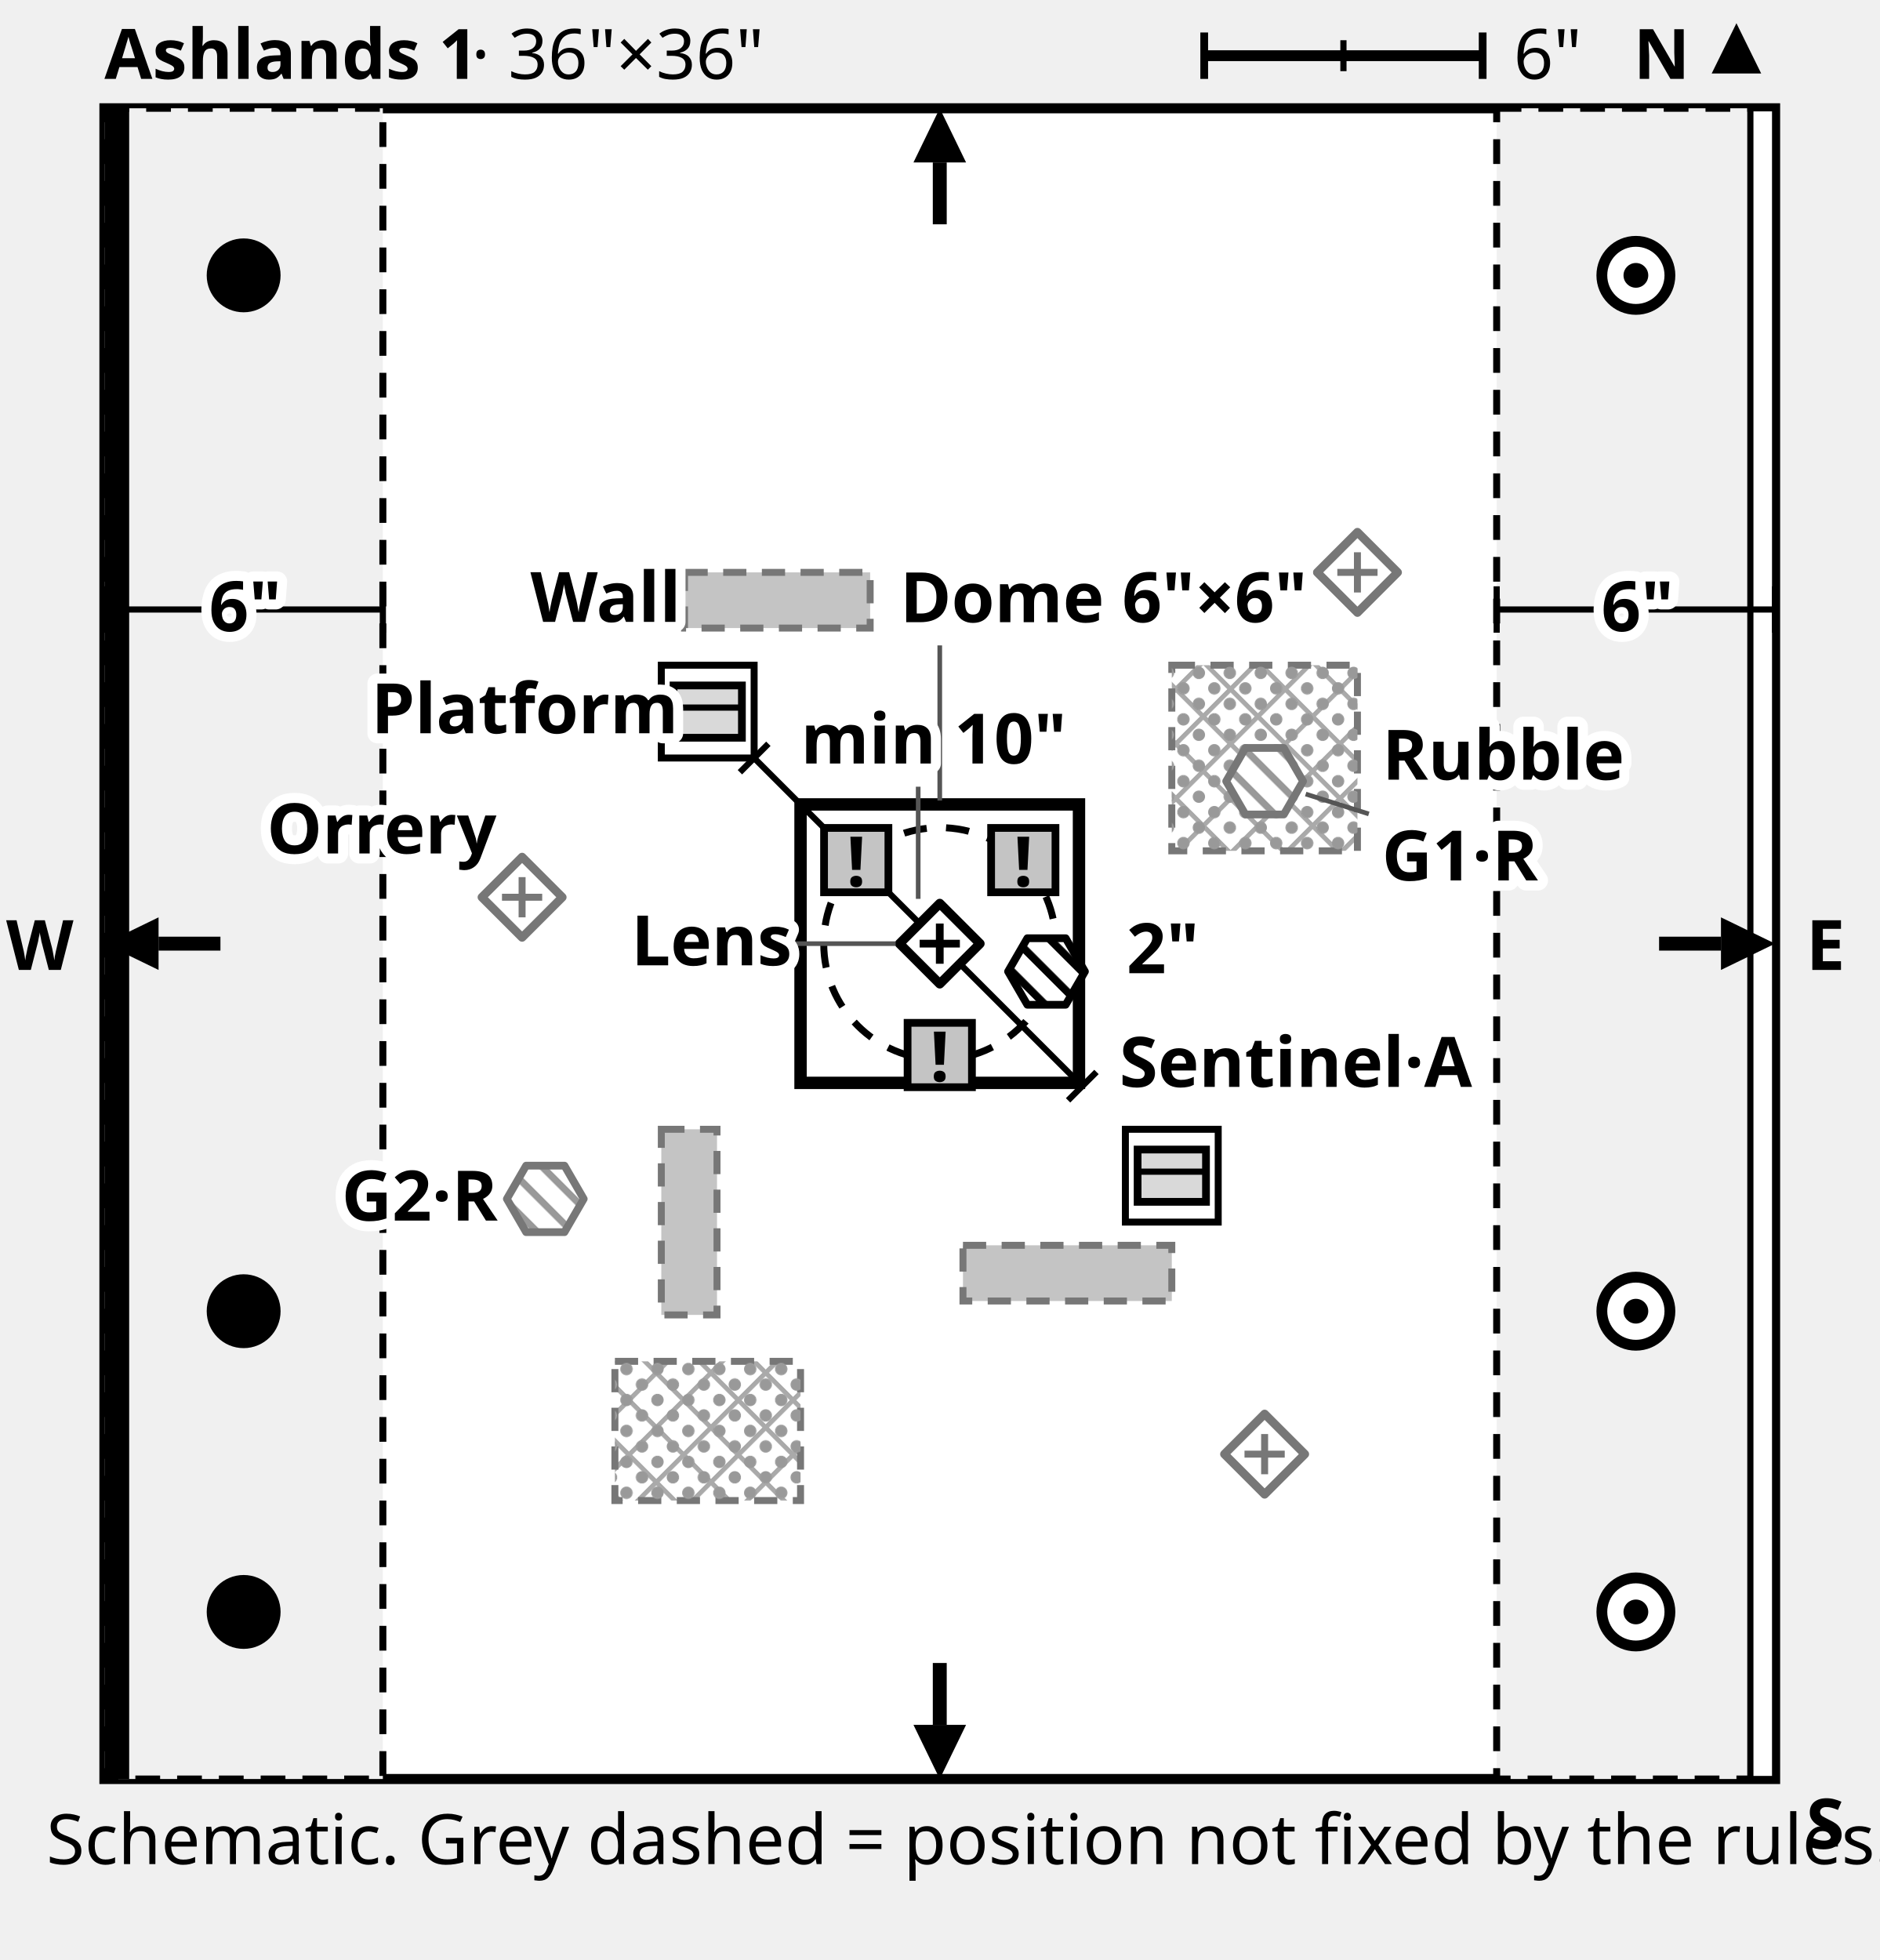
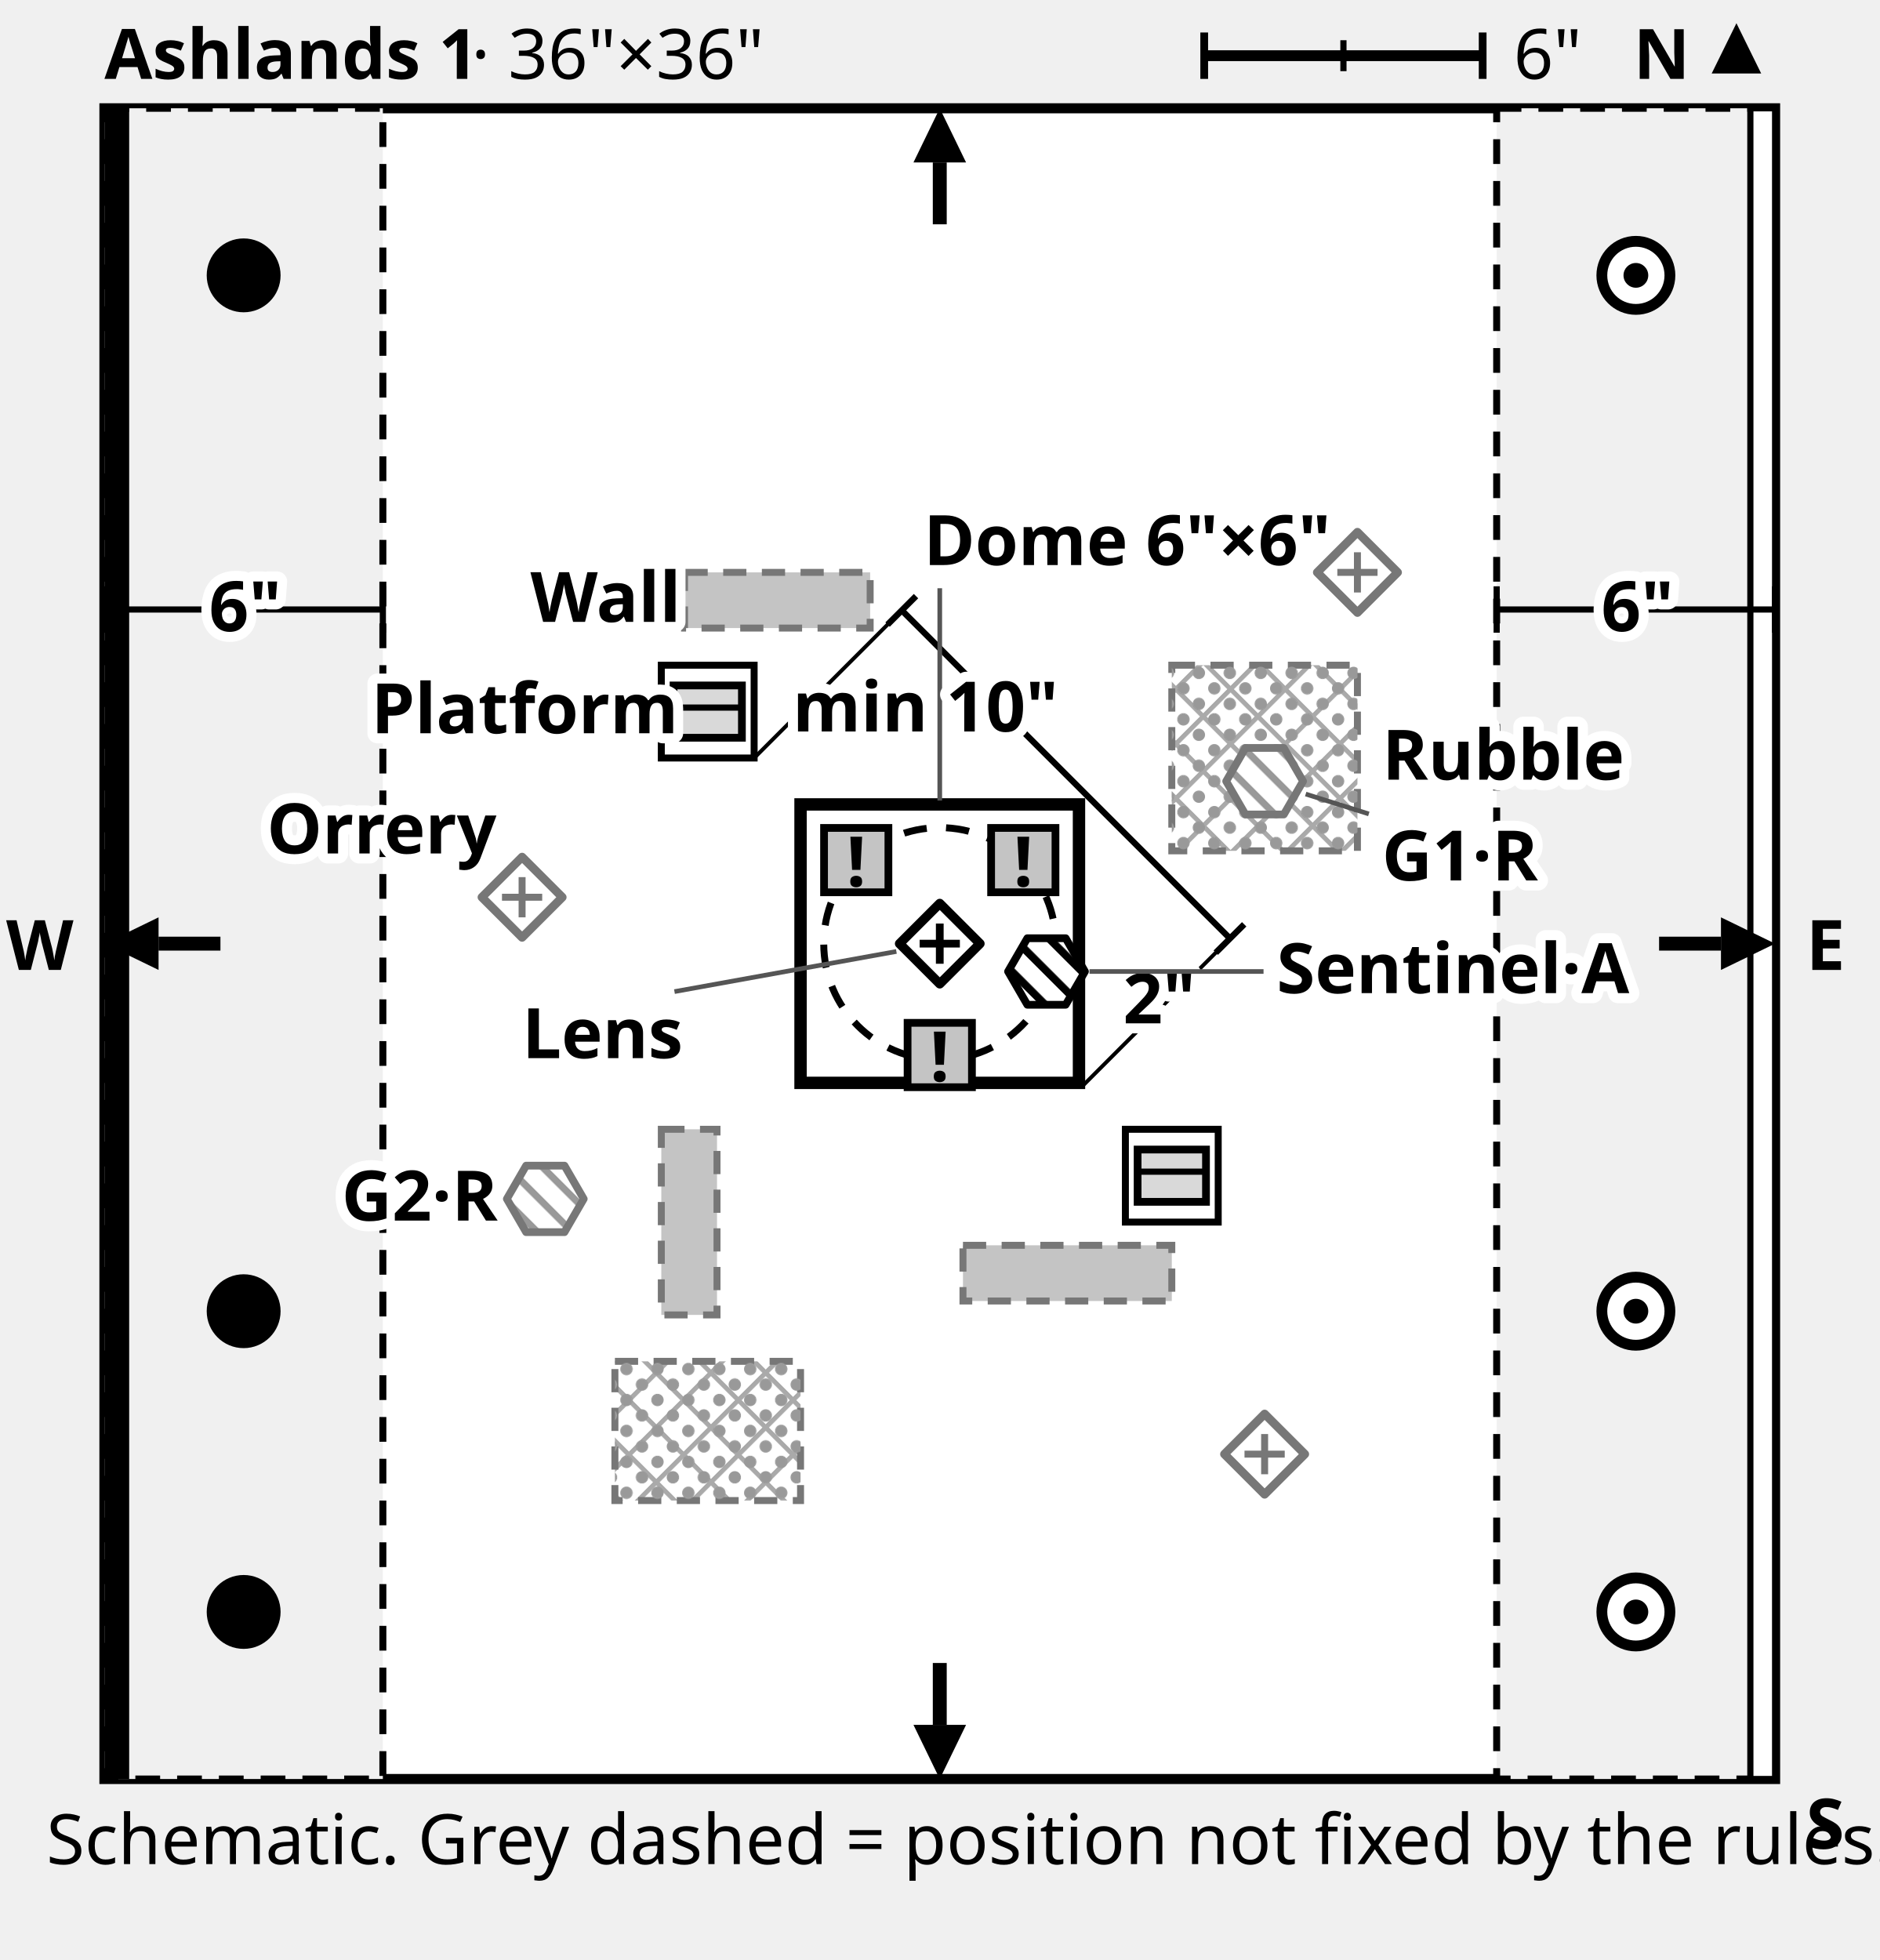
<svg xmlns="http://www.w3.org/2000/svg" width="243pt" height="253.4pt" viewBox="0 0 243 253.4">
  <defs>
    <pattern id="p-cover" width="5" height="5" patternUnits="userSpaceOnUse" patternTransform="rotate(45)">
      <rect width="5" height="5" fill="#fff" />
      <path d="M0 0.5H5M0.5 0V5" stroke="#444" stroke-width="0.7" fill="none" />
    </pattern>
    <pattern id="p-diff" width="4" height="4" patternUnits="userSpaceOnUse">
      <rect width="4" height="4" fill="#fff" />
      <circle cx="1" cy="1" r="0.75" fill="#222" />
      <circle cx="3" cy="3" r="0.75" fill="#222" />
    </pattern>
    <pattern id="p-imp" width="2.4" height="2.4" patternUnits="userSpaceOnUse" patternTransform="rotate(45)">
      <rect width="2.4" height="2.4" fill="#fff" />
      <path d="M0.4 0V2.4" stroke="#000" stroke-width="0.95" fill="none" />
    </pattern>
    <pattern id="p-mon" width="3.2" height="3.2" patternUnits="userSpaceOnUse" patternTransform="rotate(-45)">
      <rect width="3.2" height="3.2" fill="#fff" />
      <path d="M0.5 0V3.2" stroke="#000" stroke-width="1" fill="none" />
    </pattern>
    <pattern id="p-aoe" width="4" height="4" patternUnits="userSpaceOnUse" patternTransform="rotate(-45)">
      <rect width="4" height="4" fill="#fff" />
      <path d="M0.5 0V4" stroke="#777" stroke-width="1.4" fill="none" />
    </pattern>
  </defs>
  <defs>
    <pattern id="p-cover-l" width="5" height="5" patternUnits="userSpaceOnUse" patternTransform="rotate(45)">
      <rect width="5" height="5" fill="#fff" />
      <path d="M0 0.5H5M0.5 0V5" stroke="#aaa" stroke-width="0.6" fill="none" />
    </pattern>
    <pattern id="p-diff-l" width="4" height="4" patternUnits="userSpaceOnUse">
      <rect width="4" height="4" fill="#fff" />
      <circle cx="1" cy="1" r="0.7" fill="#999" />
      <circle cx="3" cy="3" r="0.7" fill="#999" />
    </pattern>
    <pattern id="p-imp-l" width="2.6" height="2.6" patternUnits="userSpaceOnUse" patternTransform="rotate(45)">
      <rect width="2.6" height="2.6" fill="#fff" />
      <path d="M0.4 0V2.6" stroke="#aaa" stroke-width="0.8" fill="none" />
    </pattern>
    <pattern id="p-mon-l" width="3.2" height="3.2" patternUnits="userSpaceOnUse" patternTransform="rotate(-45)">
      <rect width="3.2" height="3.2" fill="#fff" />
      <path d="M0.5 0V3.2" stroke="#999" stroke-width="0.9" fill="none" />
    </pattern>
    <pattern id="p-water" width="6" height="4" patternUnits="userSpaceOnUse">
      <rect width="6" height="4" fill="#fff" />
      <path d="M0 2.2Q1.5 0.4 3 2.2T6 2.2" stroke="#333" stroke-width="0.8" fill="none" />
    </pattern>
    <pattern id="p-water-l" width="6" height="4" patternUnits="userSpaceOnUse">
      <rect width="6" height="4" fill="#fff" />
      <path d="M0 2.2Q1.5 0.4 3 2.2T6 2.2" stroke="#aaa" stroke-width="0.8" fill="none" />
    </pattern>
    <pattern id="p-slip" width="6" height="6" patternUnits="userSpaceOnUse" patternTransform="rotate(-30)">
      <rect width="6" height="6" fill="#fff" />
      <path d="M0.5 1.5H3.5M3.5 4.5H5.5" stroke="#333" stroke-width="0.9" fill="none" />
    </pattern>
    <pattern id="p-slip-l" width="6" height="6" patternUnits="userSpaceOnUse" patternTransform="rotate(-30)">
      <rect width="6" height="6" fill="#fff" />
      <path d="M0.5 1.5H3.5M3.5 4.5H5.5" stroke="#aaa" stroke-width="0.9" fill="none" />
    </pattern>
    <pattern id="p-dark" width="4" height="4" patternUnits="userSpaceOnUse">
      <rect width="4" height="4" fill="#d9d9d9" />
      <path d="M0 4L4 0" stroke="#fff" stroke-width="0.9" fill="none" />
    </pattern>
    <pattern id="p-diffo" width="4" height="4" patternUnits="userSpaceOnUse">
      <circle cx="1" cy="1" r="0.8" fill="#222" />
      <circle cx="3" cy="3" r="0.8" fill="#222" />
    </pattern>
    <pattern id="p-diffo-l" width="4" height="4" patternUnits="userSpaceOnUse">
      <circle cx="1" cy="1" r="0.8" fill="#999" />
      <circle cx="3" cy="3" r="0.8" fill="#999" />
    </pattern>
    <pattern id="p-chasm" width="6" height="6" patternUnits="userSpaceOnUse">
      <rect width="6" height="6" fill="#d4d4d4" />
      <path d="M1.5 0V6M4.5 0V6" stroke="#333" stroke-width="1.1" stroke-dasharray="2.6 1.6" fill="none" />
    </pattern>
    <pattern id="p-chasm-l" width="6" height="6" patternUnits="userSpaceOnUse">
      <rect width="6" height="6" fill="#efefef" />
      <path d="M1.5 0V6M4.5 0V6" stroke="#aaa" stroke-width="1.1" stroke-dasharray="2.6 1.6" fill="none" />
    </pattern>
    <clipPath id="bclip">
      <rect x="13.5" y="14" width="216" height="216" />
    </clipPath>
  </defs>
  <rect x="13.5" y="14" width="216" height="216" fill="#fff" stroke="#000" stroke-width="1.3" />
  <g data-glyph="zone-A">
    <rect x="13.5" y="14" width="36" height="216" fill="#f0f0f0" stroke="#000" stroke-width="0.9" stroke-dasharray="3.2 2.2" />
    <rect x="13.5" y="14" width="3.2" height="216" fill="#000" />
  </g>
  <g data-glyph="dim">
    <line x1="13.5" y1="78.8" x2="49.5" y2="78.8" stroke="#000" stroke-width="0.8" stroke-linecap="butt" />
    <line x1="13.5" y1="75.8" x2="13.5" y2="81.8" stroke="#000" stroke-width="0.8" stroke-linecap="butt" />
    <line x1="49.5" y1="75.8" x2="49.5" y2="81.8" stroke="#000" stroke-width="0.8" stroke-linecap="butt" />
  </g>
  <g data-glyph="zone-B">
    <rect x="193.5" y="14" width="36" height="216" fill="#f0f0f0" stroke="#000" stroke-width="0.9" stroke-dasharray="3.2 2.2" />
    <rect x="226.3" y="14" width="3.2" height="216" fill="#fff" stroke="#000" stroke-width="0.8" />
  </g>
  <g data-glyph="dim">
    <line x1="193.5" y1="78.8" x2="229.5" y2="78.8" stroke="#000" stroke-width="0.8" stroke-linecap="butt" />
    <line x1="193.5" y1="75.8" x2="193.5" y2="81.8" stroke="#000" stroke-width="0.8" stroke-linecap="butt" />
    <line x1="229.5" y1="75.8" x2="229.5" y2="81.8" stroke="#000" stroke-width="0.8" stroke-linecap="butt" />
  </g>
  <g data-glyph="ter-open">
    <rect x="103.5" y="104" width="36" height="36" fill="none" stroke="#000" stroke-width="1.6" />
  </g>
  <g data-glyph="ter-blocking" data-state="illus">
    <rect x="88.5" y="74" width="24" height="7.2" fill="#c4c4c4" stroke="#777" stroke-width="0.9" stroke-dasharray="3 2" />
  </g>
  <g data-glyph="ter-blocking" data-state="illus">
    <rect x="124.5" y="161" width="27" height="7.2" fill="#c4c4c4" stroke="#777" stroke-width="0.9" stroke-dasharray="3 2" />
  </g>
  <g data-glyph="ter-blocking" data-state="illus">
    <rect x="85.5" y="146" width="7.2" height="24" fill="#c4c4c4" stroke="#777" stroke-width="0.9" stroke-dasharray="3 2" />
  </g>
  <g data-glyph="ter-coverdiff" data-state="illus">
    <rect x="151.5" y="86" width="24" height="24" fill="url(#p-cover-l)" stroke="#777" stroke-width="0.9" stroke-dasharray="3 2" />
    <rect x="151.5" y="86" width="24" height="24" fill="url(#p-diffo-l)" />
  </g>
  <g data-glyph="ter-coverdiff" data-state="illus">
    <rect x="79.5" y="176" width="24" height="18" fill="url(#p-cover-l)" stroke="#777" stroke-width="0.9" stroke-dasharray="3 2" />
    <rect x="79.5" y="176" width="24" height="18" fill="url(#p-diffo-l)" />
  </g>
  <g data-glyph="ter-open">
    <rect x="85.5" y="86" width="12" height="12" fill="none" stroke="#000" stroke-width="0.9" />
  </g>
  <g data-glyph="ter-open">
    <rect x="145.5" y="146" width="12" height="12" fill="none" stroke="#000" stroke-width="0.9" />
  </g>
  <g data-glyph="dim">
-     <line x1="97.5" y1="98" x2="139.93" y2="140.43" stroke="#000" stroke-width="0.8" stroke-linecap="butt" />
-     <line x1="99.34" y1="96.16" x2="95.66" y2="99.84" stroke="#000" stroke-width="0.8" stroke-linecap="butt" />
-     <line x1="141.76" y1="138.59" x2="138.09" y2="142.26" stroke="#000" stroke-width="0.8" stroke-linecap="butt" />
+     <line x1="97.5" y1="98" x2="116.59" y2="78.91" stroke="#000" stroke-width="0.5" stroke-linecap="butt" />
+     <line x1="139.93" y1="140.43" x2="159.02" y2="121.33" stroke="#000" stroke-width="0.5" stroke-linecap="butt" />
+   </g>
+   <g data-glyph="dim">
+     <line x1="116.59" y1="78.91" x2="159.02" y2="121.33" stroke="#000" stroke-width="0.8" stroke-linecap="butt" />
+     <line x1="118.43" y1="77.07" x2="114.75" y2="80.75" stroke="#000" stroke-width="0.8" stroke-linecap="butt" />
+     <line x1="160.86" y1="119.5" x2="157.18" y2="123.17" stroke="#000" stroke-width="0.8" stroke-linecap="butt" />
  </g>
  <g data-glyph="ring">
    <g clip-path="url(#bclip)">
      <circle cx="121.5" cy="122" r="15" fill="none" stroke="#000" stroke-width="0.9" stroke-dasharray="3 2.5" />
    </g>
  </g>
  <g data-glyph="chest">
    <rect x="87.08" y="88.62" width="8.84" height="6.76" fill="#d9d9d9" stroke="#000" stroke-width="1" />
    <line x1="87.08" y1="91.48" x2="95.92" y2="91.48" stroke="#000" stroke-width="0.8" stroke-linecap="butt" />
  </g>
  <g data-glyph="chest">
    <rect x="147.08" y="148.62" width="8.84" height="6.76" fill="#d9d9d9" stroke="#000" stroke-width="1" />
    <line x1="147.08" y1="151.48" x2="155.92" y2="151.48" stroke="#000" stroke-width="0.8" stroke-linecap="butt" />
  </g>
  <g data-glyph="obj">
    <polygon points="121.5,116.8 126.7,122 121.5,127.2 116.3,122" fill="#fff" stroke="#000" stroke-width="1.2" stroke-linejoin="round" />
    <line x1="118.9" y1="122" x2="124.1" y2="122" stroke="#000" stroke-width="1" stroke-linecap="butt" />
    <line x1="121.5" y1="119.4" x2="121.5" y2="124.6" stroke="#000" stroke-width="1" stroke-linecap="butt" />
  </g>
  <g data-glyph="haz">
    <rect x="106.54" y="107.04" width="8.32" height="8.32" fill="#c4c4c4" stroke="#000" stroke-width="1" />
    <text x="110.7" y="114.6" font-weight="700" font-family="'Source Sans 3'" font-size="9" fill="#000" text-anchor="middle">!</text>
  </g>
  <g data-glyph="haz">
    <rect x="128.14" y="107.04" width="8.32" height="8.32" fill="#c4c4c4" stroke="#000" stroke-width="1" />
    <text x="132.3" y="114.6" font-weight="700" font-family="'Source Sans 3'" font-size="9" fill="#000" text-anchor="middle">!</text>
  </g>
  <g data-glyph="haz">
    <rect x="117.34" y="132.24" width="8.32" height="8.32" fill="#c4c4c4" stroke="#000" stroke-width="1" />
    <text x="121.5" y="139.8" font-weight="700" font-family="'Source Sans 3'" font-size="9" fill="#000" text-anchor="middle">!</text>
  </g>
  <g data-glyph="obj" data-state="illus">
    <polygon points="67.5,110.8 72.7,116 67.5,121.2 62.3,116" fill="#fff" stroke="#777" stroke-width="1.1" stroke-linejoin="round" />
    <line x1="64.9" y1="116" x2="70.1" y2="116" stroke="#777" stroke-width="0.9" stroke-linecap="butt" />
    <line x1="67.5" y1="113.4" x2="67.5" y2="118.6" stroke="#777" stroke-width="0.9" stroke-linecap="butt" />
  </g>
  <g data-glyph="obj" data-state="illus">
    <polygon points="175.5,68.8 180.7,74 175.5,79.2 170.3,74" fill="#fff" stroke="#777" stroke-width="1.1" stroke-linejoin="round" />
    <line x1="172.9" y1="74" x2="178.1" y2="74" stroke="#777" stroke-width="0.9" stroke-linecap="butt" />
    <line x1="175.5" y1="71.4" x2="175.5" y2="76.6" stroke="#777" stroke-width="0.9" stroke-linecap="butt" />
  </g>
  <g data-glyph="obj" data-state="illus">
    <polygon points="163.5,182.8 168.7,188 163.5,193.2 158.3,188" fill="#fff" stroke="#777" stroke-width="1.1" stroke-linejoin="round" />
    <line x1="160.9" y1="188" x2="166.1" y2="188" stroke="#777" stroke-width="0.9" stroke-linecap="butt" />
    <line x1="163.5" y1="185.4" x2="163.5" y2="190.6" stroke="#777" stroke-width="0.9" stroke-linecap="butt" />
  </g>
  <g data-glyph="mon">
    <polygon points="140.27,125.6 137.78,129.9 132.82,129.9 130.33,125.6 132.82,121.3 137.78,121.3" fill="url(#p-mon)" stroke="#000" stroke-width="1" stroke-linejoin="round" />
  </g>
  <g data-glyph="mon" data-state="illus">
    <polygon points="168.47,101 165.98,105.3 161.02,105.3 158.53,101 161.02,96.7 165.98,96.7" fill="url(#p-mon-l)" stroke="#777" stroke-width="1" stroke-linejoin="round" />
  </g>
  <g data-glyph="mon" data-state="illus">
    <polygon points="75.47,155 72.98,159.3 68.02,159.3 65.53,155 68.02,150.7 72.98,150.7" fill="url(#p-mon-l)" stroke="#777" stroke-width="1" stroke-linejoin="round" />
  </g>
  <g data-glyph="arr-exit">
    <line x1="121.5" y1="29" x2="121.5" y2="21" stroke="#000" stroke-width="1.8" stroke-linecap="butt" />
    <polygon points="121.5,14 124.9,21 118.1,21" fill="#000" />
  </g>
  <g data-glyph="arr-exit">
    <line x1="214.5" y1="122" x2="222.5" y2="122" stroke="#000" stroke-width="1.8" stroke-linecap="butt" />
    <polygon points="229.5,122 222.5,125.4 222.5,118.6" fill="#000" />
  </g>
  <g data-glyph="arr-exit">
    <line x1="121.5" y1="215" x2="121.5" y2="223" stroke="#000" stroke-width="1.8" stroke-linecap="butt" />
    <polygon points="121.5,230 118.1,223 124.9,223" fill="#000" />
  </g>
  <g data-glyph="arr-exit">
    <line x1="28.5" y1="122" x2="20.5" y2="122" stroke="#000" stroke-width="1.8" stroke-linecap="butt" />
    <polygon points="13.5,122 20.5,118.6 20.5,125.4" fill="#000" />
  </g>
  <g data-glyph="hero-A">
    <circle cx="31.5" cy="35.6" r="4.4" fill="#000" stroke="#000" stroke-width="0.75" />
  </g>
  <g data-glyph="hero-A">
    <circle cx="31.5" cy="169.52" r="4.4" fill="#000" stroke="#000" stroke-width="0.75" />
  </g>
  <g data-glyph="hero-A">
    <circle cx="31.5" cy="208.4" r="4.4" fill="#000" stroke="#000" stroke-width="0.75" />
  </g>
  <g data-glyph="hero-B">
    <circle cx="211.5" cy="35.6" r="4.4" fill="#fff" stroke="#000" stroke-width="1.4" />
    <circle cx="211.5" cy="35.6" r="1.6" fill="#000" />
  </g>
  <g data-glyph="hero-B">
    <circle cx="211.5" cy="169.52" r="4.4" fill="#fff" stroke="#000" stroke-width="1.4" />
    <circle cx="211.5" cy="169.52" r="1.6" fill="#000" />
  </g>
  <g data-glyph="hero-B">
    <circle cx="211.5" cy="208.4" r="4.4" fill="#fff" stroke="#000" stroke-width="1.4" />
    <circle cx="211.5" cy="208.4" r="1.6" fill="#000" />
  </g>
  <text x="27.02" y="81.6" font-family="'Source Sans 3'" font-size="9" font-weight="600" fill="#000" stroke="#fff" stroke-width="2.6" stroke-linejoin="round" paint-order="stroke">6"</text>
  <text x="207.02" y="81.6" font-family="'Source Sans 3'" font-size="9" font-weight="600" fill="#000" stroke="#fff" stroke-width="2.6" stroke-linejoin="round" paint-order="stroke">6"</text>
-   <text x="145.65" y="125.82" font-family="'Source Sans 3'" font-size="9" font-weight="600" fill="#000" stroke="#fff" stroke-width="2.6" stroke-linejoin="round" paint-order="stroke">2"</text>
-   <g data-glyph="leader">
-     <line x1="121.5" y1="103.5" x2="121.5" y2="83.44" stroke="#555" stroke-width="0.6" stroke-linecap="butt" />
-   </g>
-   <text x="116.35" y="80.44" font-family="'Source Sans 3'" font-size="9" font-weight="600" fill="#000" stroke="#fff" stroke-width="2.6" stroke-linejoin="round" paint-order="stroke">Dome 6"×6"</text>
+   <text x="145.19" y="132.3" font-family="'Source Sans 3'" font-size="9" font-weight="600" fill="#000" stroke="#fff" stroke-width="2.6" stroke-linejoin="round" paint-order="stroke">2"</text>
+   <g data-glyph="leader">
+     <line x1="115.89" y1="123.01" x2="87.2" y2="128.2" stroke="#555" stroke-width="0.6" stroke-linecap="butt" />
+   </g>
+   <text x="67.5" y="136.8" font-family="'Source Sans 3'" font-size="9" font-weight="600" fill="#000" stroke="#fff" stroke-width="2.6" stroke-linejoin="round" paint-order="stroke">Lens</text>
+   <g data-glyph="leader">
+     <line x1="121.5" y1="103.5" x2="121.5" y2="76.05" stroke="#555" stroke-width="0.6" stroke-linecap="butt" />
+   </g>
+   <text x="119.41" y="73.05" font-family="'Source Sans 3'" font-size="9" font-weight="600" fill="#000" stroke="#fff" stroke-width="2.6" stroke-linejoin="round" paint-order="stroke">Dome 6"×6"</text>
  <text x="68.58" y="80.4" font-family="'Source Sans 3'" font-size="9" font-weight="600" fill="#000" stroke="#fff" stroke-width="2.6" stroke-linejoin="round" paint-order="stroke">Wall</text>
  <text x="178.7" y="100.8" font-family="'Source Sans 3'" font-size="9" font-weight="600" fill="#000" stroke="#fff" stroke-width="2.6" stroke-linejoin="round" paint-order="stroke">Rubble</text>
  <text x="47.99" y="94.8" font-family="'Source Sans 3'" font-size="9" font-weight="600" fill="#000" stroke="#fff" stroke-width="2.6" stroke-linejoin="round" paint-order="stroke">Platform</text>
-   <g data-glyph="leader">
-     <line x1="118.71" y1="116.21" x2="118.71" y2="101.71" stroke="#555" stroke-width="0.6" stroke-linecap="butt" />
-   </g>
-   <text x="103.53" y="98.71" font-family="'Source Sans 3'" font-size="9" font-weight="600" fill="#000" stroke="#fff" stroke-width="2.6" stroke-linejoin="round" paint-order="stroke">min 10"</text>
-   <g data-glyph="leader">
-     <line x1="115.8" y1="122" x2="101.3" y2="122" stroke="#555" stroke-width="0.6" stroke-linecap="butt" />
-   </g>
-   <text x="81.6" y="124.8" font-family="'Source Sans 3'" font-size="9" font-weight="600" fill="#000" stroke="#fff" stroke-width="2.6" stroke-linejoin="round" paint-order="stroke">Lens</text>
+   <text x="102.47" y="94.57" font-family="'Source Sans 3'" font-size="9" font-weight="600" fill="#000" stroke="#fff" stroke-width="2.6" stroke-linejoin="round" paint-order="stroke">min 10"</text>
  <text x="34.5" y="110.34" font-family="'Source Sans 3'" font-size="9" font-weight="600" fill="#000" stroke="#fff" stroke-width="2.6" stroke-linejoin="round" paint-order="stroke">Orrery</text>
-   <text x="144.73" y="140.52" font-family="'Source Sans 3'" font-size="9" font-weight="600" fill="#000" stroke="#fff" stroke-width="2.6" stroke-linejoin="round" paint-order="stroke">Sentinel·A</text>
+   <g data-glyph="leader">
+     <line x1="140.86" y1="125.6" x2="163.36" y2="125.6" stroke="#555" stroke-width="0.6" stroke-linecap="butt" />
+   </g>
+   <text x="165.06" y="128.4" font-family="'Source Sans 3'" font-size="9" font-weight="600" fill="#000" stroke="#fff" stroke-width="2.6" stroke-linejoin="round" paint-order="stroke">Sentinel·A</text>
  <g data-glyph="leader">
    <line x1="168.81" y1="102.66" x2="176.97" y2="105.23" stroke="#555" stroke-width="0.6" stroke-linecap="butt" />
  </g>
  <text x="178.67" y="113.83" font-family="'Source Sans 3'" font-size="9" font-weight="600" fill="#000" stroke="#fff" stroke-width="2.6" stroke-linejoin="round" paint-order="stroke">G1·R</text>
  <text x="44.17" y="157.8" font-family="'Source Sans 3'" font-size="9" font-weight="600" fill="#000" stroke="#fff" stroke-width="2.6" stroke-linejoin="round" paint-order="stroke">G2·R</text>
  <text x="13.5" y="10.2" font-weight="700" font-family="'Source Sans 3'" font-size="9" fill="#000">Ashlands 1</text>
  <text x="60.94" y="10.2" font-weight="400" font-family="'Source Sans 3'" font-size="9" fill="#000">·  36"×36"</text>
  <g data-glyph="compass">
    <polygon points="224.5,3 221.3,9.5 227.7,9.5" fill="#000" />
    <text x="218.5" y="10.2" font-weight="700" font-family="'Source Sans 3'" font-size="9" fill="#000" text-anchor="end">N</text>
  </g>
  <g data-glyph="scale">
    <line x1="155.69" y1="7.2" x2="191.69" y2="7.2" stroke="#000" stroke-width="1.4" stroke-linecap="butt" />
    <line x1="155.69" y1="4.2" x2="155.69" y2="10.2" stroke="#000" stroke-width="1" stroke-linecap="butt" />
    <line x1="191.69" y1="4.2" x2="191.69" y2="10.2" stroke="#000" stroke-width="1" stroke-linecap="butt" />
    <line x1="173.69" y1="5.2" x2="173.69" y2="9.2" stroke="#000" stroke-width="0.8" stroke-linecap="butt" />
    <text x="195.69" y="10.2" font-weight="400" font-family="'Source Sans 3'" font-size="9" fill="#000">6"</text>
  </g>
  <text x="9.5" y="125.4" font-weight="700" font-family="'Source Sans 3'" font-size="9" fill="#000" text-anchor="end">W</text>
  <text x="233.5" y="125.4" font-weight="700" font-family="'Source Sans 3'" font-size="9" fill="#000">E</text>
  <text x="233.5" y="239" font-weight="700" font-family="'Source Sans 3'" font-size="9" fill="#000">S</text>
  <text x="6" y="241" font-weight="400" font-family="'Source Sans 3'" font-size="9" fill="#000">Schematic. Grey dashed = position not fixed by the rules.</text>
</svg>
